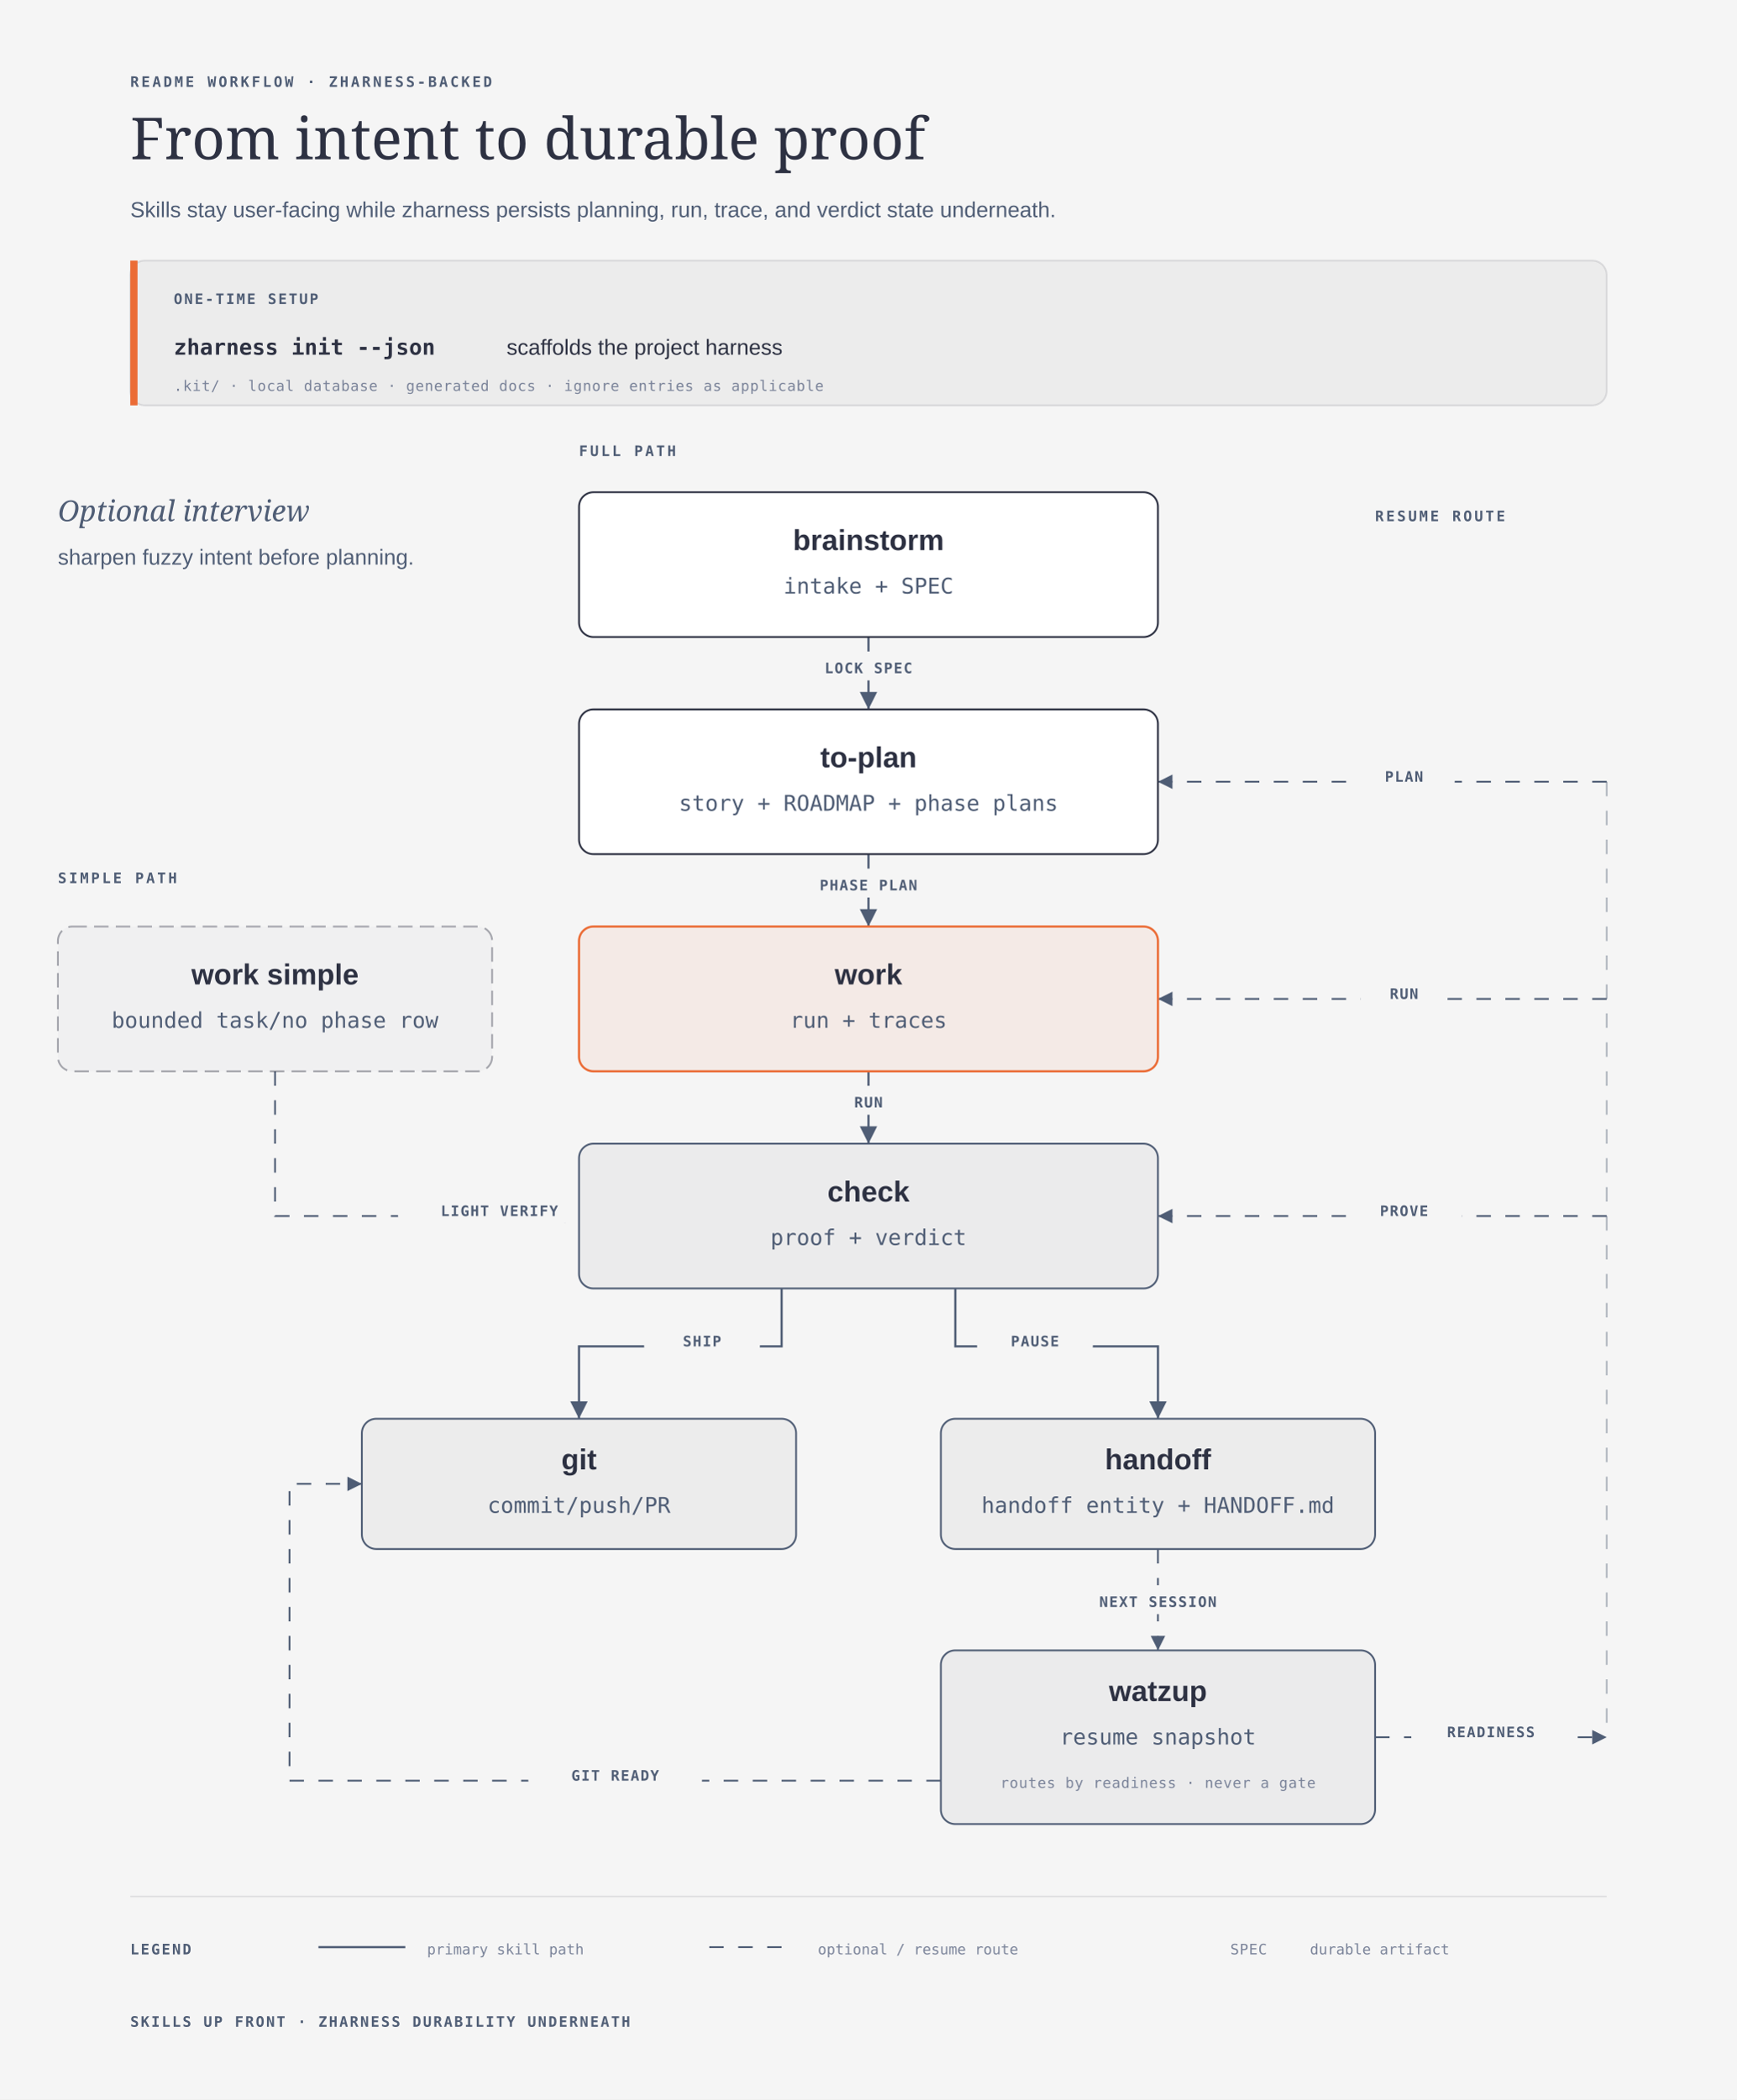
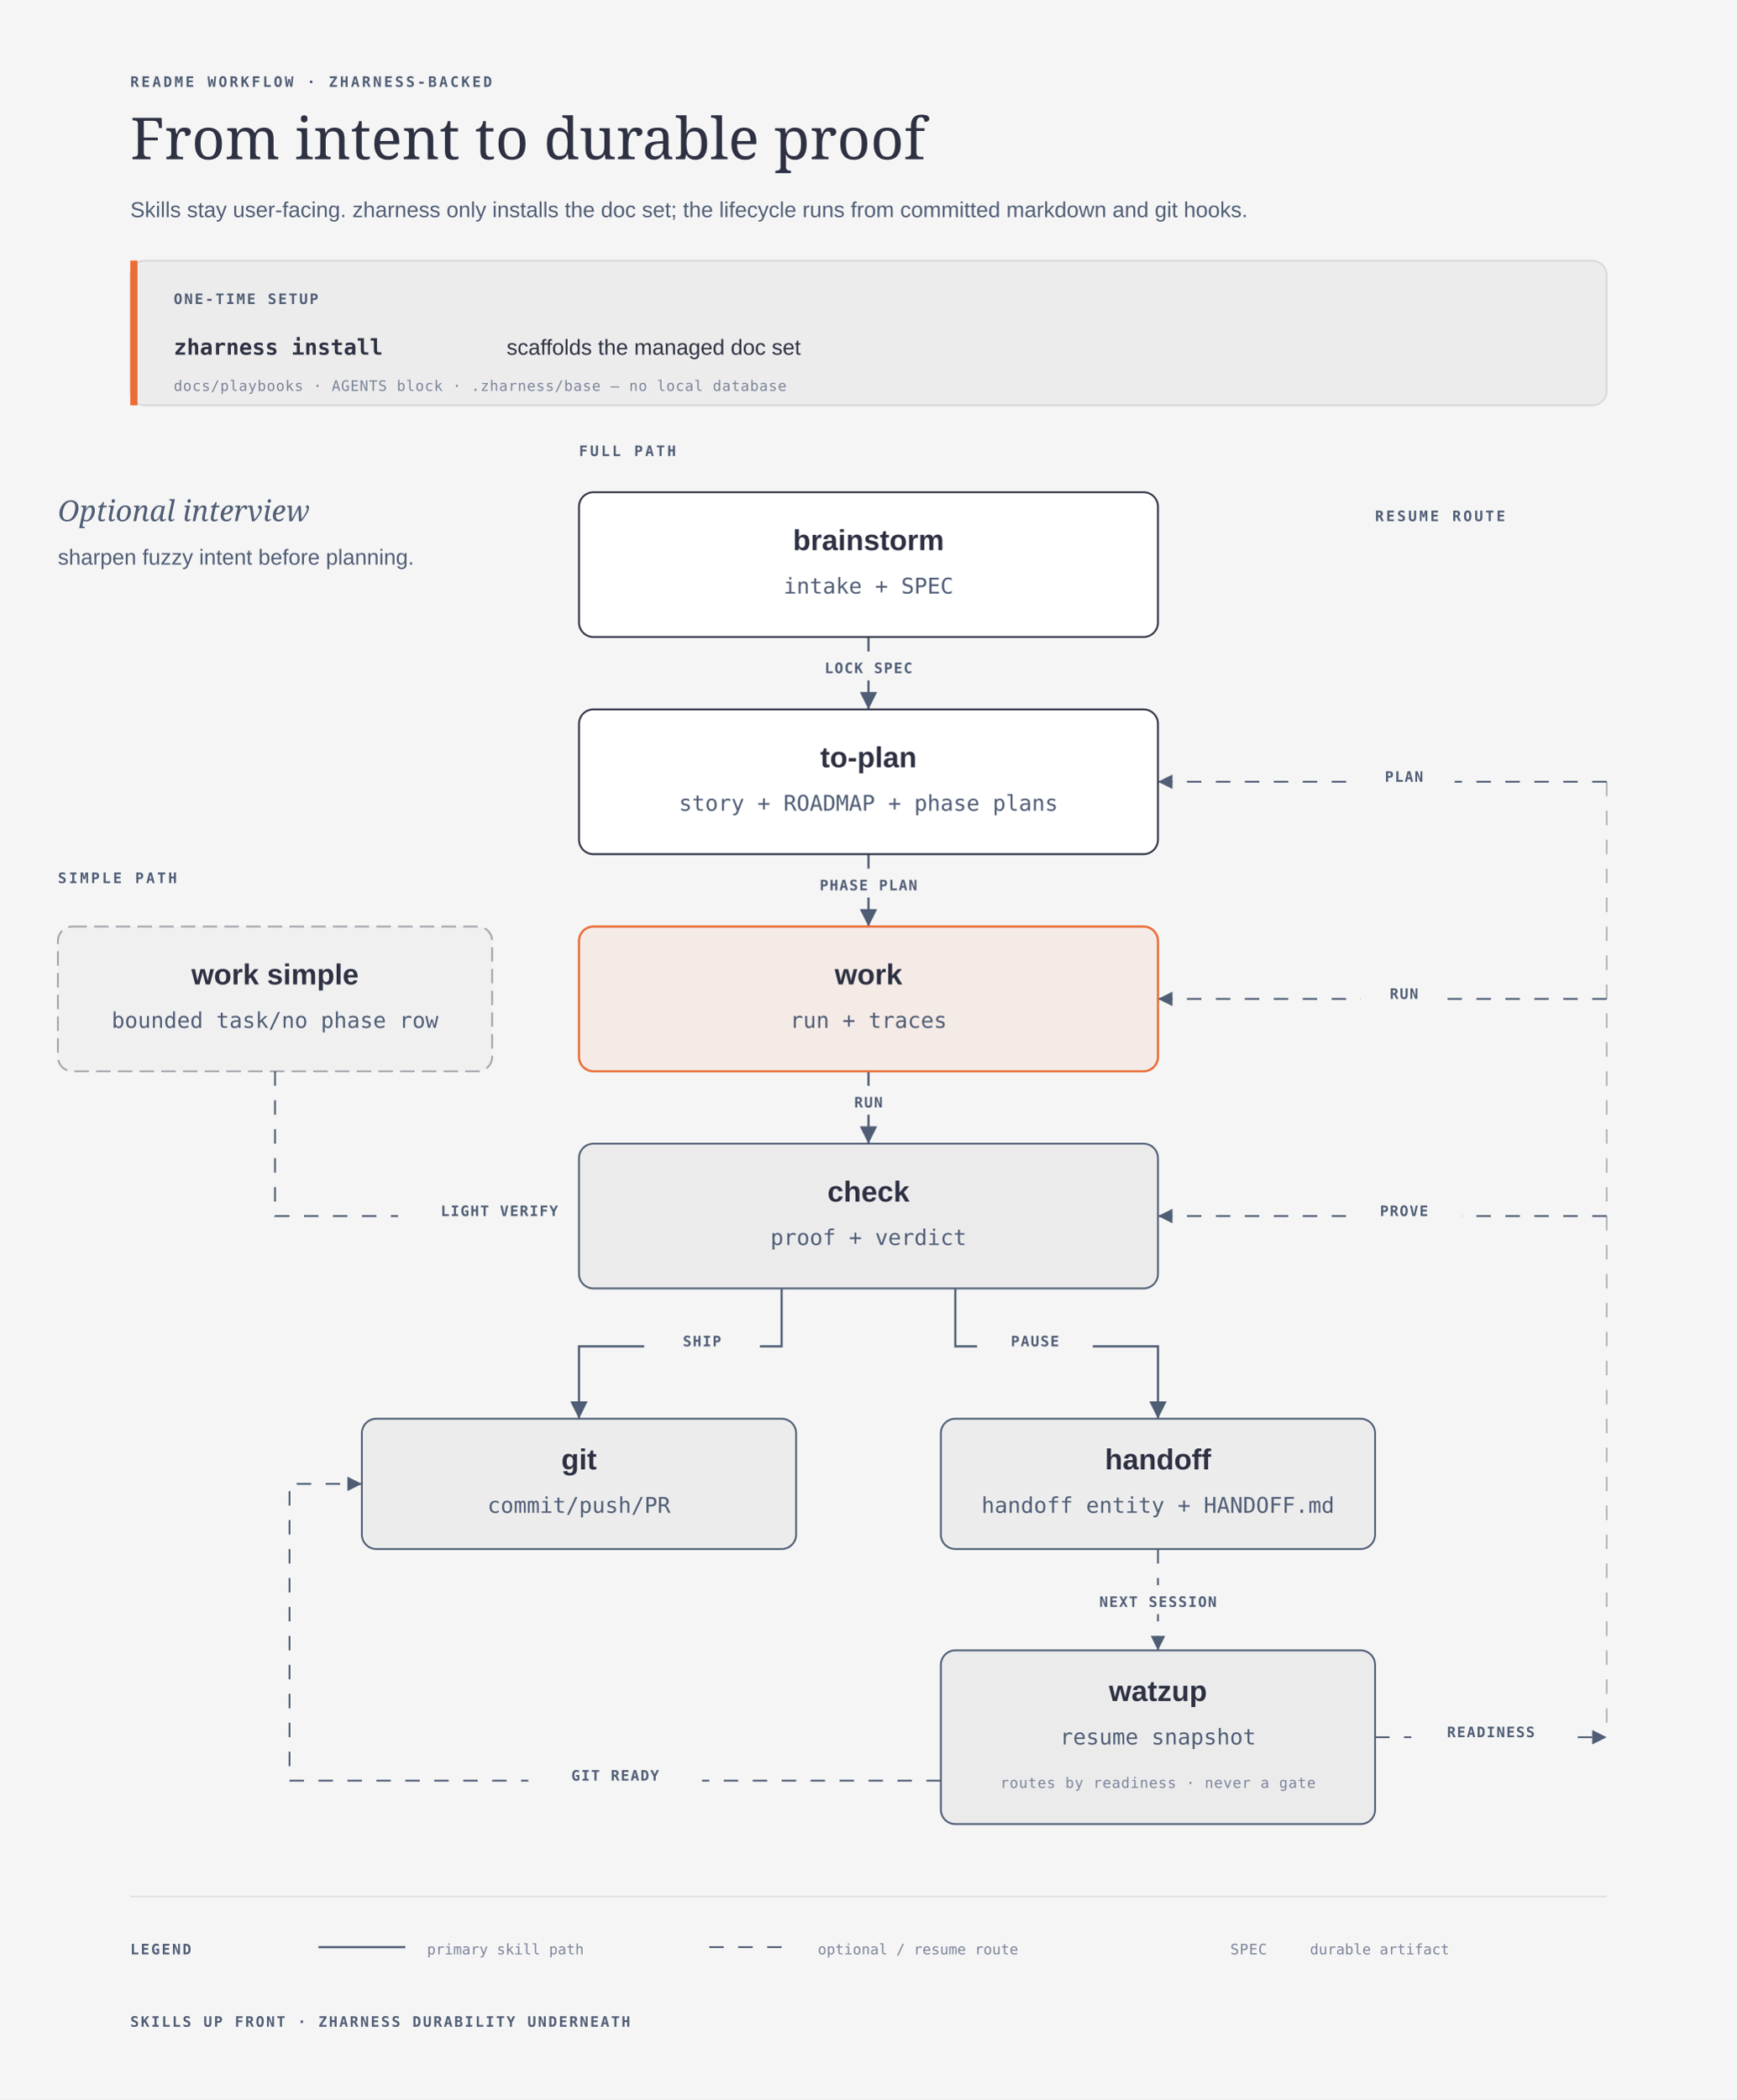
<svg xmlns="http://www.w3.org/2000/svg" width="960" height="1160" viewBox="0 0 960 1160" fill="none" role="img" aria-labelledby="diagram-title diagram-desc">
  <defs>
    <marker id="arrow" markerWidth="8" markerHeight="8" refX="8" refY="4" orient="auto" markerUnits="strokeWidth">
      <path d="M0 0 L8 4 L0 8 Z" fill="#4f5d75" />
    </marker>
    <marker id="arrow-accent" markerWidth="8" markerHeight="8" refX="8" refY="4" orient="auto" markerUnits="strokeWidth">
      <path d="M0 0 L8 4 L0 8 Z" fill="#eb6c36" />
    </marker>
    <marker id="arrow-link" markerWidth="8" markerHeight="8" refX="8" refY="4" orient="auto" markerUnits="strokeWidth">
      <path d="M0 0 L8 4 L0 8 Z" fill="#2e5aa8" />
    </marker>
    <style>
      .title { font: 400 32px 'Instrument Serif', Georgia, serif; fill: #2d3142; }
      .subtitle { font: 400 12px 'Geist', Arial, sans-serif; fill: #4f5d75; }
      .eyebrow { font: 600 8px 'Geist Mono', monospace; fill: #4f5d75; letter-spacing: 0.16em; }
      .setup-label { font: 600 8px 'Geist Mono', monospace; fill: #4f5d75; letter-spacing: 0.12em; }
      .setup-command { font: 600 12px 'Geist Mono', monospace; fill: #2d3142; }
      .setup-copy { font: 500 12px 'Geist', Arial, sans-serif; fill: #2d3142; }
      .node-label { font: 600 16px 'Geist', Arial, sans-serif; fill: #2d3142; }
      .node-sublabel { font: 500 12px 'Geist Mono', monospace; fill: #4f5d75; }
      .node-note { font: 500 8px 'Geist Mono', monospace; fill: #7a8399; letter-spacing: 0.04em; }
      .arrow-label { font: 600 8px 'Geist Mono', monospace; fill: #4f5d75; letter-spacing: 0.08em; }
      .callout { font: italic 400 16px 'Instrument Serif', Georgia, serif; fill: #4f5d75; }
      .legend { font: 600 8px 'Geist Mono', monospace; fill: #4f5d75; letter-spacing: 0.12em; }
      .legend-copy { font: 500 8px 'Geist Mono', monospace; fill: #7a8399; }
      .primary-arrow { stroke: #4f5d75; stroke-width: 1.2; fill: none; marker-end: url(#arrow); }
      .route-arrow { stroke: #4f5d75; stroke-width: 1; fill: none; stroke-dasharray: 8 8; marker-end: url(#arrow); }
      .route-rail { stroke: rgba(79,93,117,0.40); stroke-width: 1; stroke-dasharray: 8 8; }
      .node-mask { fill: #f5f5f5; }
      .node-box { fill: #ffffff; stroke: #2d3142; stroke-width: 1; }
      .node-soft { fill: rgba(45,49,66,0.05); stroke: #4f5d75; stroke-width: 1; }
      .node-terminal { fill: #ececec; stroke: #4f5d75; stroke-width: 1; }
      .node-optional { fill: rgba(45,49,66,0.02); stroke: rgba(45,49,66,0.40); stroke-width: 1; stroke-dasharray: 8 4; }
      .node-focal { fill: rgba(235,108,54,0.08); stroke: #eb6c36; stroke-width: 1.2; }
    </style>
  </defs>
  <rect width="960" height="1160" fill="#f5f5f5" />
  <text x="72" y="48" class="eyebrow">README WORKFLOW · ZHARNESS-BACKED</text>
  <text x="72" y="88" class="title">From intent to durable proof</text>
-   <text x="72" y="120" class="subtitle">Skills stay user-facing while zharness persists planning, run, trace, and verdict state underneath.</text>
+   <text x="72" y="120" class="subtitle">Skills stay user-facing. zharness only installs the doc set; the lifecycle runs from committed markdown and git hooks.</text>
  <rect x="72" y="144" width="816" height="80" rx="8" fill="#ececec" stroke="rgba(45,49,66,0.12)" stroke-width="1" />
  <rect x="72" y="144" width="4" height="80" fill="#eb6c36" />
  <text x="96" y="168" class="setup-label">ONE-TIME SETUP</text>
-   <text x="96" y="196" class="setup-command">zharness init --json</text>
-   <text x="280" y="196" class="setup-copy">scaffolds the project harness</text>
-   <text x="96" y="216" class="node-note">.kit/ · local database · generated docs · ignore entries as applicable</text>
+   <text x="96" y="196" class="setup-command">zharness install</text>
+   <text x="280" y="196" class="setup-copy">scaffolds the managed doc set</text>
+   <text x="96" y="216" class="node-note">docs/playbooks · AGENTS block · .zharness/base — no local database</text>
  <text x="320" y="252" class="eyebrow">FULL PATH</text>
  <text x="32" y="288" class="callout">Optional interview</text>
  <text x="32" y="312" class="subtitle">sharpen fuzzy intent before planning.</text>
  <text x="760" y="288" class="eyebrow">RESUME ROUTE</text>
  <text x="32" y="488" class="eyebrow">SIMPLE PATH</text>
  <g id="arrows">
    <path data-arrow="brainstorm-to-to-plan" class="primary-arrow" d="M480 352 V392" />
    <path data-arrow="to-plan-to-work" class="primary-arrow" d="M480 472 V512" />
    <path data-arrow="work-to-check" class="primary-arrow" d="M480 592 V632" />
    <path data-arrow="check-to-git" class="primary-arrow" d="M432 712 V744 H320 V784" />
    <path data-arrow="check-to-handoff" class="primary-arrow" d="M528 712 V744 H640 V784" />
    <path data-arrow="handoff-to-watzup" class="route-arrow" d="M640 856 V912" />
    <path data-arrow="watzup-to-readiness-rail" class="route-arrow" d="M760 960 H888" />
    <line class="route-rail" x1="888" y1="432" x2="888" y2="960" />
    <path data-arrow="readiness-to-to-plan" class="route-arrow" d="M888 432 H640" />
    <path data-arrow="readiness-to-work" class="route-arrow" d="M888 552 H640" />
    <path data-arrow="readiness-to-check" class="route-arrow" d="M888 672 H640" />
    <path data-arrow="watzup-to-git" class="route-arrow" d="M520 984 H160 V820 H200" />
    <path data-arrow="work-simple-to-check" class="route-arrow" d="M152 592 V672 H320" />
  </g>
  <g id="arrow-labels">
    <rect x="440" y="360" width="80" height="16" rx="4" fill="#f5f5f5" />
    <text x="480" y="372" class="arrow-label" text-anchor="middle">LOCK SPEC</text>
    <rect x="436" y="480" width="88" height="16" rx="4" fill="#f5f5f5" />
    <text x="480" y="492" class="arrow-label" text-anchor="middle">PHASE PLAN</text>
    <rect x="452" y="600" width="56" height="16" rx="4" fill="#f5f5f5" />
    <text x="480" y="612" class="arrow-label" text-anchor="middle">RUN</text>
    <rect x="356" y="732" width="64" height="16" rx="4" fill="#f5f5f5" />
    <text x="388" y="744" class="arrow-label" text-anchor="middle">SHIP</text>
    <rect x="540" y="732" width="64" height="16" rx="4" fill="#f5f5f5" />
    <text x="572" y="744" class="arrow-label" text-anchor="middle">PAUSE</text>
    <rect x="584" y="876" width="112" height="16" rx="4" fill="#f5f5f5" />
    <text x="640" y="888" class="arrow-label" text-anchor="middle">NEXT SESSION</text>
    <rect x="780" y="948" width="88" height="16" rx="4" fill="#f5f5f5" />
    <text x="824" y="960" class="arrow-label" text-anchor="middle">READINESS</text>
    <rect x="748" y="420" width="56" height="16" rx="4" fill="#f5f5f5" />
    <text x="776" y="432" class="arrow-label" text-anchor="middle">PLAN</text>
    <rect x="752" y="540" width="48" height="16" rx="4" fill="#f5f5f5" />
    <text x="776" y="552" class="arrow-label" text-anchor="middle">RUN</text>
    <rect x="744" y="660" width="64" height="16" rx="4" fill="#f5f5f5" />
    <text x="776" y="672" class="arrow-label" text-anchor="middle">PROVE</text>
    <rect x="292" y="972" width="96" height="16" rx="4" fill="#f5f5f5" />
    <text x="340" y="984" class="arrow-label" text-anchor="middle">GIT READY</text>
    <rect x="220" y="660" width="112" height="16" rx="4" fill="#f5f5f5" />
    <text x="276" y="672" class="arrow-label" text-anchor="middle">LIGHT VERIFY</text>
  </g>
  <g data-node="brainstorm">
    <rect class="node-mask" x="320" y="272" width="320" height="80" rx="8" />
    <rect class="node-box" x="320" y="272" width="320" height="80" rx="8" />
    <text x="480" y="304" class="node-label" text-anchor="middle">brainstorm</text>
    <text x="480" y="328" class="node-sublabel" text-anchor="middle">intake + SPEC</text>
  </g>
  <g data-node="to-plan">
    <rect class="node-mask" x="320" y="392" width="320" height="80" rx="8" />
    <rect class="node-box" x="320" y="392" width="320" height="80" rx="8" />
    <text x="480" y="424" class="node-label" text-anchor="middle">to-plan</text>
    <text x="480" y="448" class="node-sublabel" text-anchor="middle">story + ROADMAP + phase plans</text>
  </g>
  <g data-node="work-simple">
    <rect class="node-mask" x="32" y="512" width="240" height="80" rx="8" />
    <rect class="node-optional" x="32" y="512" width="240" height="80" rx="8" />
    <text x="152" y="544" class="node-label" text-anchor="middle">work simple</text>
    <text x="152" y="568" class="node-sublabel" text-anchor="middle">bounded task/no phase row</text>
  </g>
  <g data-node="work">
    <rect class="node-mask" x="320" y="512" width="320" height="80" rx="8" />
    <rect class="node-focal" x="320" y="512" width="320" height="80" rx="8" />
    <text x="480" y="544" class="node-label" text-anchor="middle">work</text>
    <text x="480" y="568" class="node-sublabel" text-anchor="middle">run + traces</text>
  </g>
  <g data-node="check">
    <rect class="node-mask" x="320" y="632" width="320" height="80" rx="8" />
    <rect class="node-soft" x="320" y="632" width="320" height="80" rx="8" />
    <text x="480" y="664" class="node-label" text-anchor="middle">check</text>
    <text x="480" y="688" class="node-sublabel" text-anchor="middle">proof + verdict</text>
  </g>
  <g data-node="git">
    <rect class="node-mask" x="200" y="784" width="240" height="72" rx="8" />
    <rect class="node-terminal" x="200" y="784" width="240" height="72" rx="8" />
    <text x="320" y="812" class="node-label" text-anchor="middle">git</text>
    <text x="320" y="836" class="node-sublabel" text-anchor="middle">commit/push/PR</text>
  </g>
  <g data-node="handoff">
    <rect class="node-mask" x="520" y="784" width="240" height="72" rx="8" />
    <rect class="node-terminal" x="520" y="784" width="240" height="72" rx="8" />
    <text x="640" y="812" class="node-label" text-anchor="middle">handoff</text>
    <text x="640" y="836" class="node-sublabel" text-anchor="middle">handoff entity + HANDOFF.md</text>
  </g>
  <g data-node="watzup">
    <rect class="node-mask" x="520" y="912" width="240" height="96" rx="8" />
    <rect class="node-soft" x="520" y="912" width="240" height="96" rx="8" />
    <text x="640" y="940" class="node-label" text-anchor="middle">watzup</text>
    <text x="640" y="964" class="node-sublabel" text-anchor="middle">resume snapshot</text>
    <text x="640" y="988" class="node-note" text-anchor="middle">routes by readiness · never a gate</text>
  </g>
  <line x1="72" y1="1048" x2="888" y2="1048" stroke="rgba(45,49,66,0.12)" stroke-width="0.8" />
  <text x="72" y="1080" class="legend">LEGEND</text>
  <line x1="176" y1="1076" x2="224" y2="1076" stroke="#4f5d75" stroke-width="1.2" />
  <text x="236" y="1080" class="legend-copy">primary skill path</text>
  <line x1="392" y1="1076" x2="440" y2="1076" stroke="#4f5d75" stroke-width="1" stroke-dasharray="8 8" />
  <text x="452" y="1080" class="legend-copy">optional / resume route</text>
  <text x="680" y="1080" class="node-note">SPEC</text>
  <text x="724" y="1080" class="legend-copy">durable artifact</text>
  <text x="72" y="1120" class="legend">SKILLS UP FRONT · ZHARNESS DURABILITY UNDERNEATH</text>
</svg>
